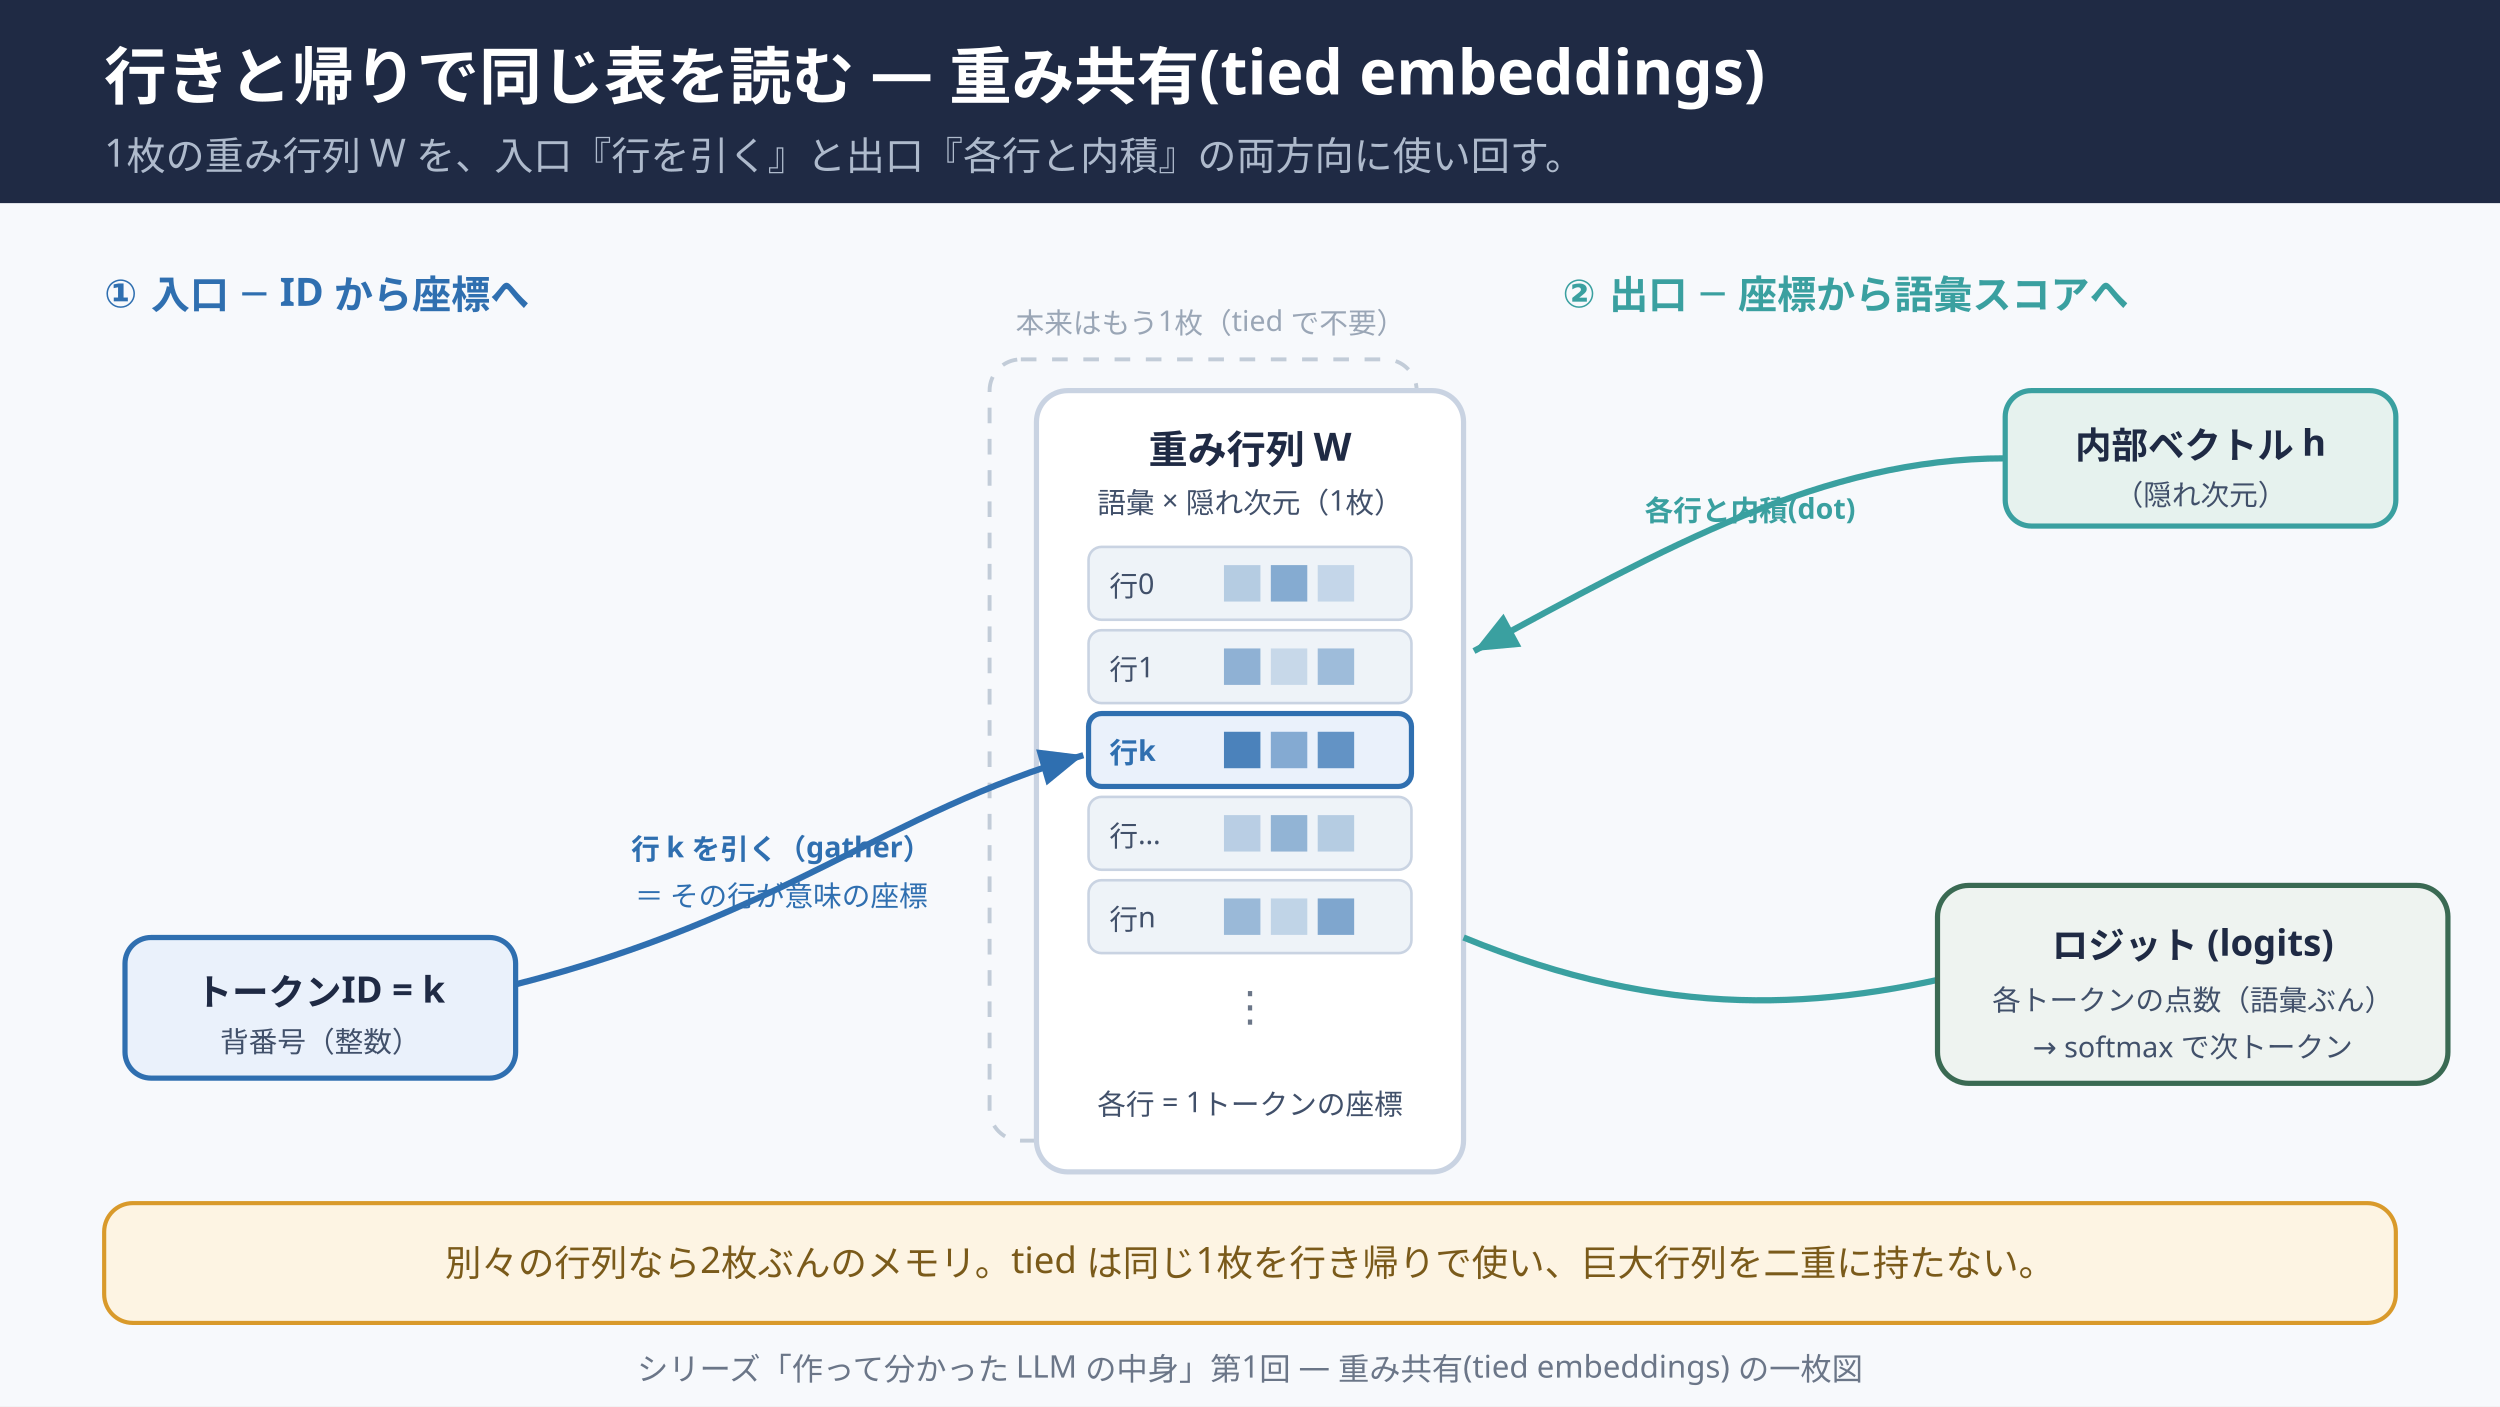
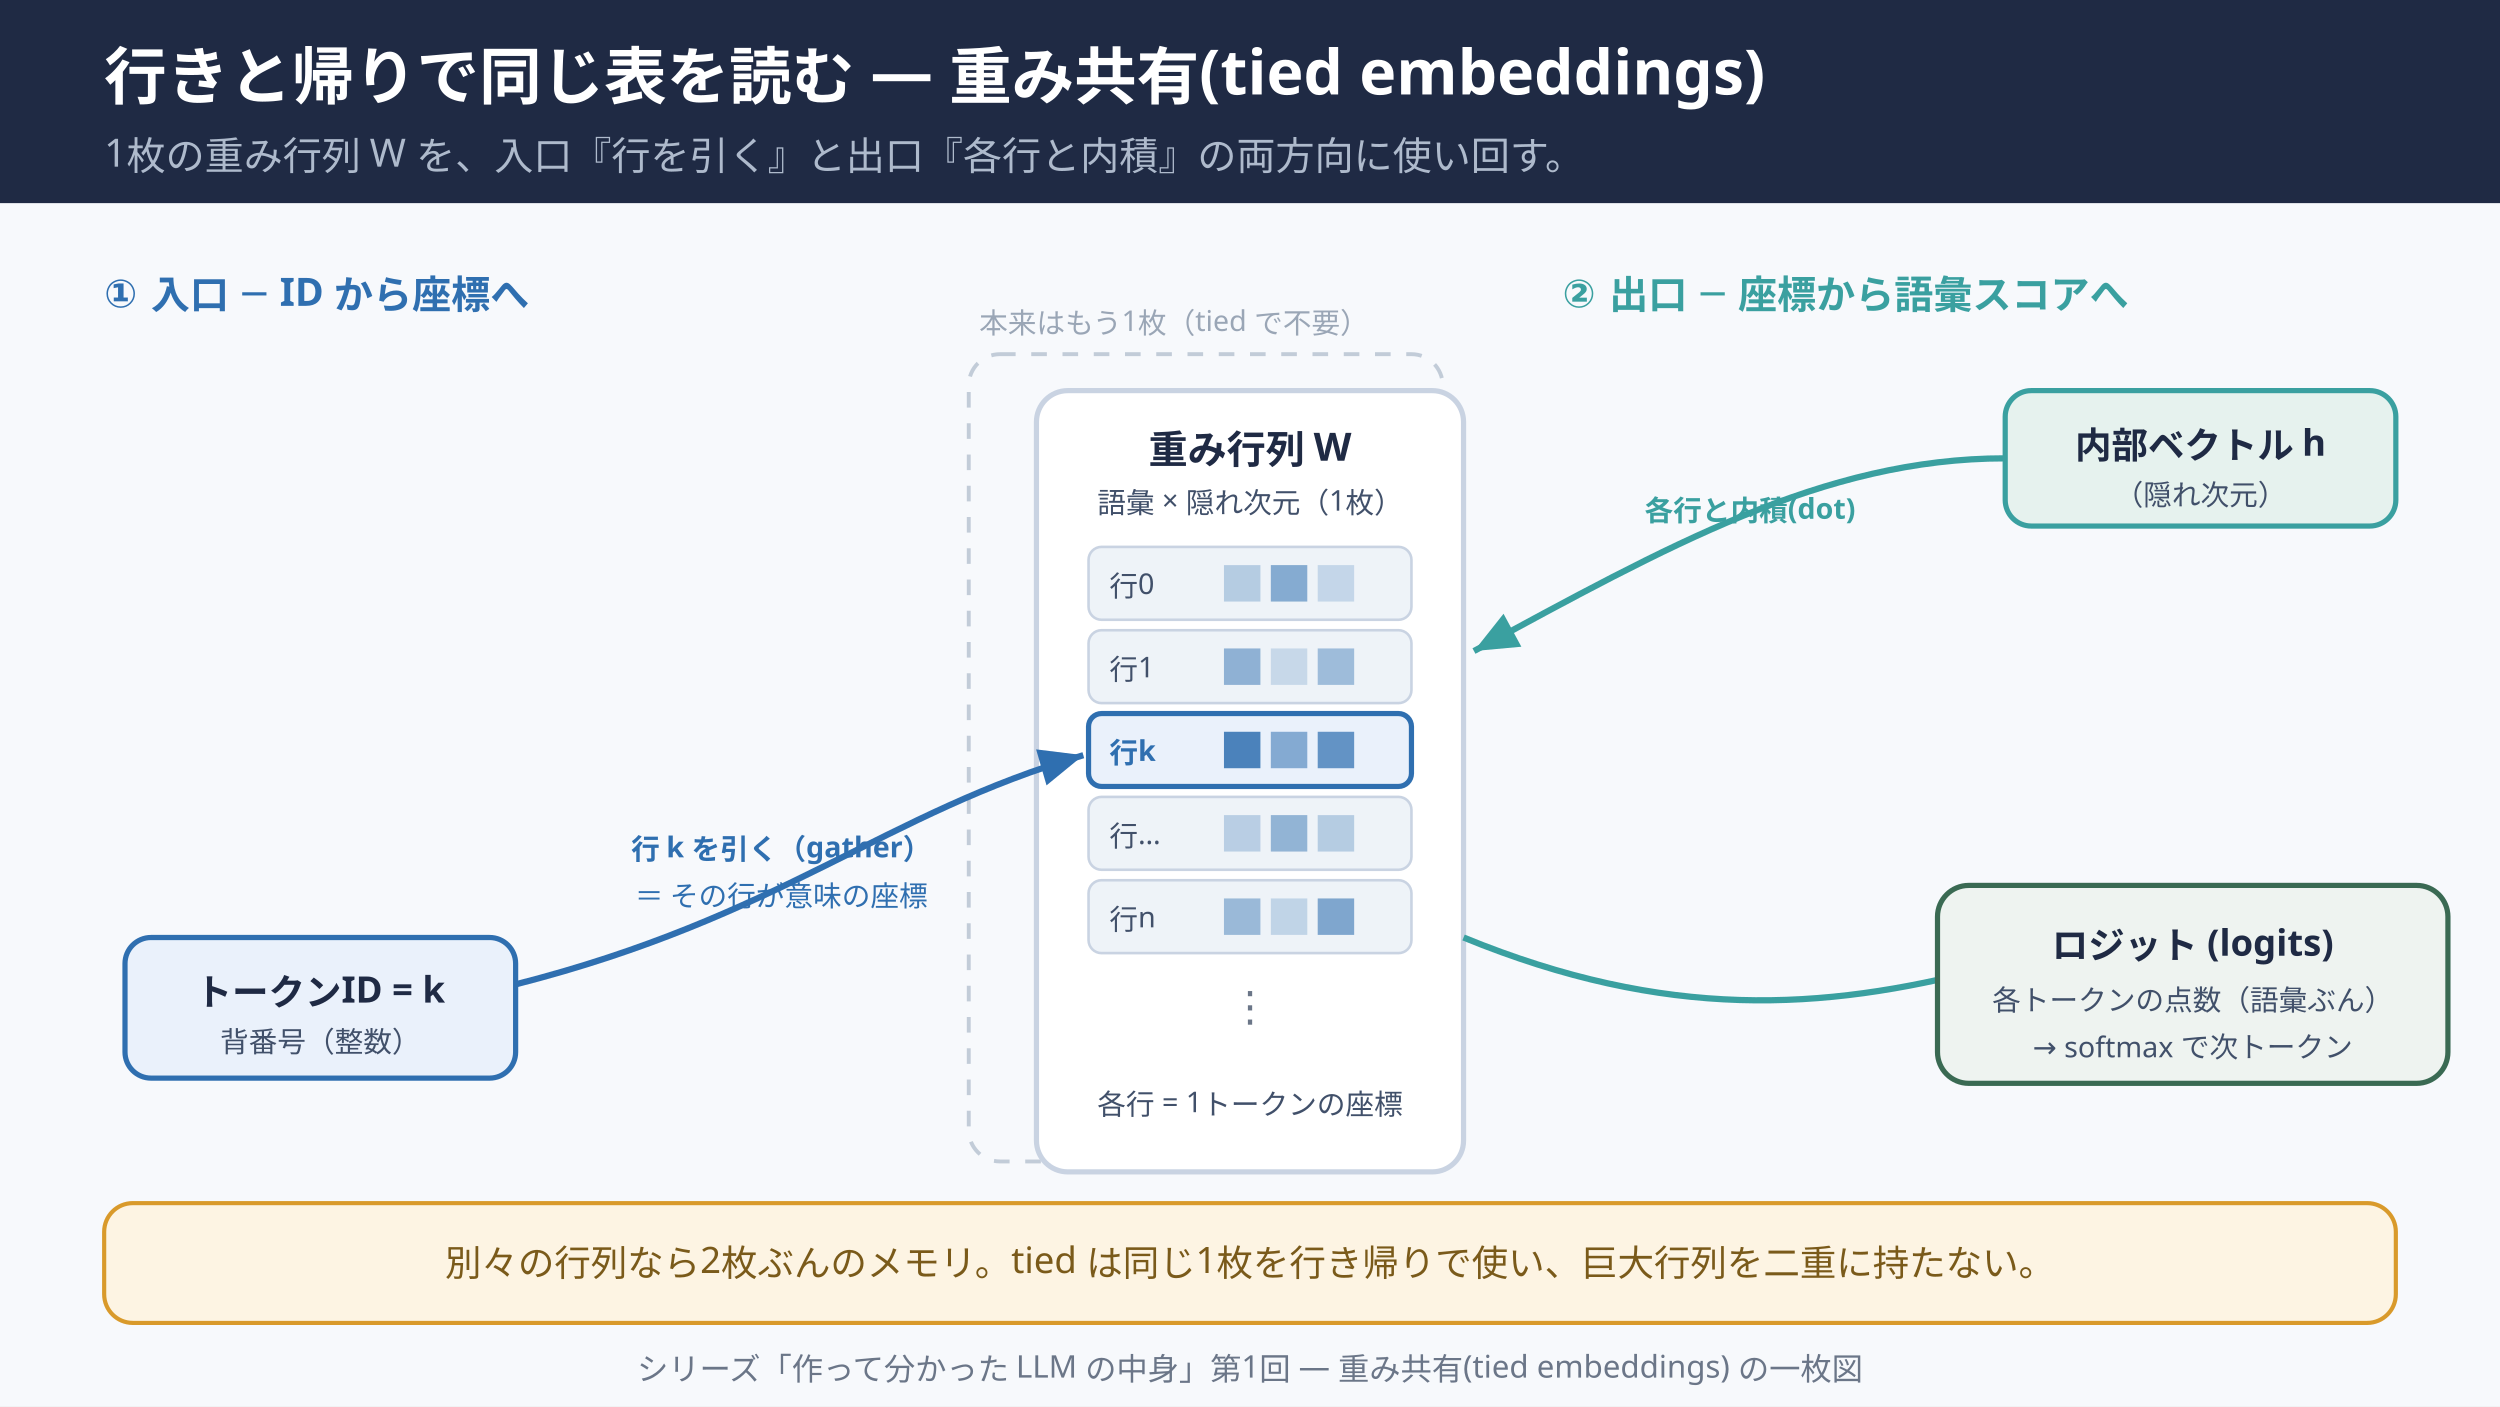
<svg xmlns="http://www.w3.org/2000/svg" viewBox="0 0 960 540" width="960" height="540" font-family="'Segoe UI','Hiragino Kaku Gothic ProN','Noto Sans JP',sans-serif">
  <defs>
    <marker id="a" markerWidth="10" markerHeight="10" refX="7" refY="3" orient="auto" markerUnits="strokeWidth">
      <path d="M0,0 L7,3 L0,6 Z" fill="#5b6a86" />
    </marker>
    <marker id="ab" markerWidth="10" markerHeight="10" refX="7" refY="3" orient="auto" markerUnits="strokeWidth">
      <path d="M0,0 L7,3 L0,6 Z" fill="#2f6fb0" />
    </marker>
    <marker id="at" markerWidth="10" markerHeight="10" refX="7" refY="3" orient="auto" markerUnits="strokeWidth">
      <path d="M0,0 L7,3 L0,6 Z" fill="#3aa0a0" />
    </marker>
  </defs>
  <rect width="960" height="540" fill="#f7f9fc" />
  <rect x="0" y="0" width="960" height="78" fill="#1f2a44" />
  <text x="40" y="38" fill="#ffffff" font-size="24" font-weight="700">行きと帰りで同じ表を読む ― 重み共有(tied embeddings)</text>
  <text x="40" y="64" fill="#aebacc" font-size="15">1枚の重み行列 W を、入口『行を引く』と出口『各行と内積』の両方向に使い回す。</text>
-   <text x="390" y="128" fill="#9aa6b6" font-size="11">本来はもう1枚（tied で不要）</text>
-   <rect x="380" y="138" width="164" height="300" rx="12" fill="none" stroke="#c2ccd8" stroke-width="1.5" stroke-dasharray="6 6" />
+   <text x="376" y="128" fill="#9aa6b6" font-size="11">本来はもう1枚（tied で不要）</text>
+   <rect x="372" y="136" width="182" height="310" rx="12" fill="none" stroke="#c2ccd8" stroke-width="1.5" stroke-dasharray="6 6" />
  <rect x="398" y="150" width="164" height="300" rx="12" fill="#ffffff" stroke="#c9d3e2" stroke-width="2" />
  <text x="480" y="178" fill="#1f2a44" font-size="15" font-weight="700" text-anchor="middle">重み行列 W</text>
  <text x="480" y="197" fill="#41506a" font-size="11" text-anchor="middle">語彙 × 隠れ次元（1枚）</text>
  <g>
    <rect x="418" y="210" width="124" height="28" rx="5" fill="#eef3f8" stroke="#c9d3e2" stroke-width="1" />
    <text x="426" y="229" fill="#41506a" font-size="11">行0</text>
    <rect x="470" y="217" width="14" height="14" fill="#2f6fb0" opacity="0.30" />
    <rect x="488" y="217" width="14" height="14" fill="#2f6fb0" opacity="0.55" />
    <rect x="506" y="217" width="14" height="14" fill="#2f6fb0" opacity="0.22" />
    <rect x="418" y="242" width="124" height="28" rx="5" fill="#eef3f8" stroke="#c9d3e2" stroke-width="1" />
    <text x="426" y="261" fill="#41506a" font-size="11">行1</text>
    <rect x="470" y="249" width="14" height="14" fill="#2f6fb0" opacity="0.50" />
    <rect x="488" y="249" width="14" height="14" fill="#2f6fb0" opacity="0.20" />
    <rect x="506" y="249" width="14" height="14" fill="#2f6fb0" opacity="0.42" />
    <rect x="418" y="274" width="124" height="28" rx="5" fill="#eaf1fb" stroke="#2f6fb0" stroke-width="2" />
    <text x="426" y="293" fill="#2f6fb0" font-size="11" font-weight="700">行k</text>
    <rect x="470" y="281" width="14" height="14" fill="#2f6fb0" opacity="0.85" />
    <rect x="488" y="281" width="14" height="14" fill="#2f6fb0" opacity="0.55" />
    <rect x="506" y="281" width="14" height="14" fill="#2f6fb0" opacity="0.72" />
    <rect x="418" y="306" width="124" height="28" rx="5" fill="#eef3f8" stroke="#c9d3e2" stroke-width="1" />
    <text x="426" y="325" fill="#41506a" font-size="11">行…</text>
    <rect x="470" y="313" width="14" height="14" fill="#2f6fb0" opacity="0.28" />
    <rect x="488" y="313" width="14" height="14" fill="#2f6fb0" opacity="0.48" />
    <rect x="506" y="313" width="14" height="14" fill="#2f6fb0" opacity="0.30" />
    <rect x="418" y="338" width="124" height="28" rx="5" fill="#eef3f8" stroke="#c9d3e2" stroke-width="1" />
    <text x="426" y="357" fill="#41506a" font-size="11">行n</text>
    <rect x="470" y="345" width="14" height="14" fill="#2f6fb0" opacity="0.44" />
    <rect x="488" y="345" width="14" height="14" fill="#2f6fb0" opacity="0.24" />
    <rect x="506" y="345" width="14" height="14" fill="#2f6fb0" opacity="0.58" />
  </g>
  <text x="480" y="392" fill="#6b7688" font-size="16" text-anchor="middle">⋮</text>
  <text x="480" y="428" fill="#41506a" font-size="11" text-anchor="middle">各行 = 1トークンの座標</text>
  <text x="40" y="118" fill="#2f6fb0" font-size="15" font-weight="700">① 入口 ─ ID から座標へ</text>
  <rect x="48" y="360" width="150" height="54" rx="10" fill="#eaf1fb" stroke="#2f6fb0" stroke-width="2" />
  <text x="123" y="386" fill="#1f2a44" font-size="14" font-weight="700" text-anchor="middle">トークンID = k</text>
  <text x="123" y="404" fill="#41506a" font-size="11" text-anchor="middle">背番号（整数）</text>
  <path d="M198,378 C 300,352 340,312 416,290" stroke="#2f6fb0" stroke-width="2.4" marker-end="url(#ab)" fill="none" />
  <text x="300" y="330" fill="#2f6fb0" font-size="11" text-anchor="middle" font-weight="600">行 k を引く（gather）</text>
  <text x="300" y="348" fill="#2f6fb0" font-size="11" text-anchor="middle">＝ その行が意味の座標</text>
  <text x="600" y="118" fill="#3aa0a0" font-size="15" font-weight="700">② 出口 ─ 座標から語彙スコアへ</text>
  <rect x="770" y="150" width="150" height="52" rx="10" fill="#e6f2ee" stroke="#3aa0a0" stroke-width="2" />
  <text x="845" y="176" fill="#1f2a44" font-size="14" font-weight="700" text-anchor="middle">内部ベクトル h</text>
  <text x="845" y="194" fill="#41506a" font-size="11" text-anchor="middle">（隠れ次元）</text>
  <path d="M770,176 C 700,176 640,210 566,250" stroke="#3aa0a0" stroke-width="2.4" marker-end="url(#at)" fill="none" />
  <text x="672" y="200" fill="#3aa0a0" font-size="11" text-anchor="middle" font-weight="600">各行と内積(dot)</text>
  <path d="M562,360 C 640,392 700,388 762,372" stroke="#3aa0a0" stroke-width="2.4" marker-end="url(#at)" fill="none" />
  <rect x="744" y="340" width="196" height="76" rx="12" fill="#eef3f0" stroke="#3a6a53" stroke-width="2" />
  <text x="842" y="368" fill="#1f2a44" font-size="14" font-weight="700" text-anchor="middle">ロジット (logits)</text>
  <text x="842" y="388" fill="#41506a" font-size="11" text-anchor="middle">各トークンの点数（語彙ぶん）</text>
  <text x="842" y="406" fill="#41506a" font-size="11" text-anchor="middle">→ softmax で次トークン</text>
  <rect x="40" y="462" width="880" height="46" rx="11" fill="#fdf4e3" stroke="#d99a2b" stroke-width="1.6" />
  <text x="480" y="490" fill="#7a5a1a" font-size="14" text-anchor="middle">別々の行列なら2枚ぶんのメモリ。tied は同じ1枚を行き帰りで使い、巨大行列を二重に持たない。</text>
  <text x="480" y="530" fill="#6b7688" font-size="12" text-anchor="middle">シリーズ「作って分かった LLM の中身」第1回 ― 重み共有(tied embeddings) の一枚図</text>
</svg>
